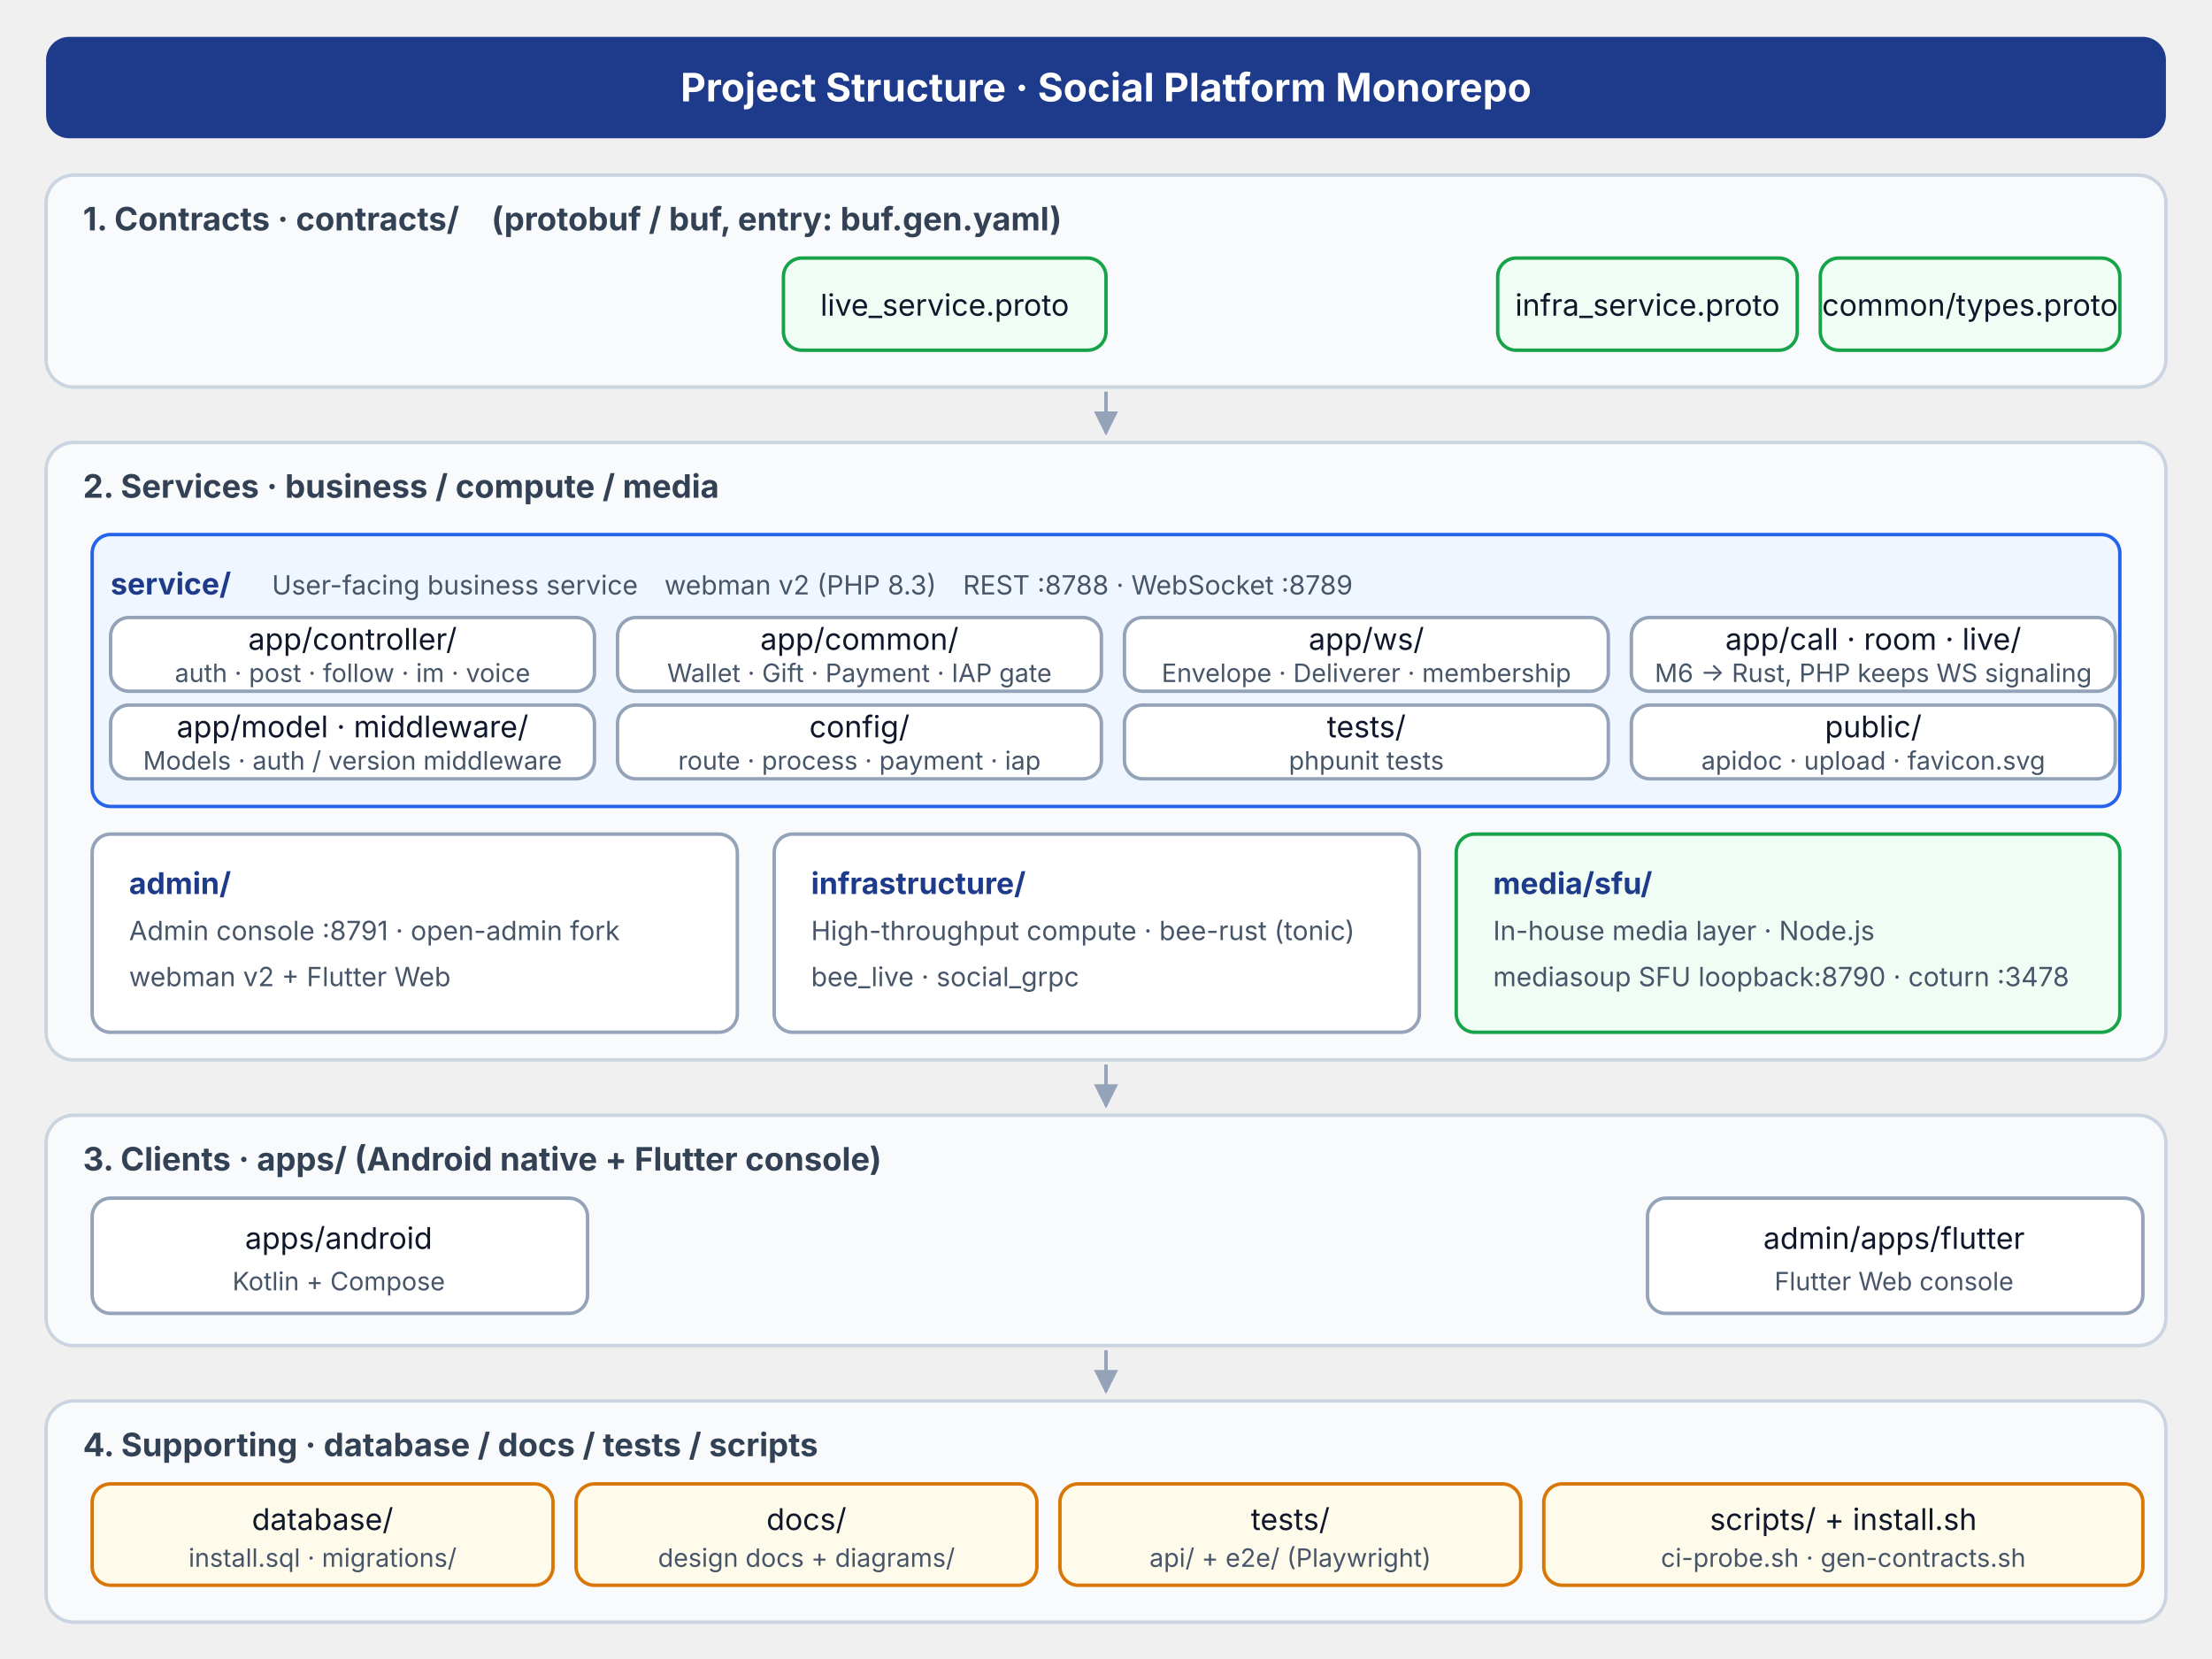
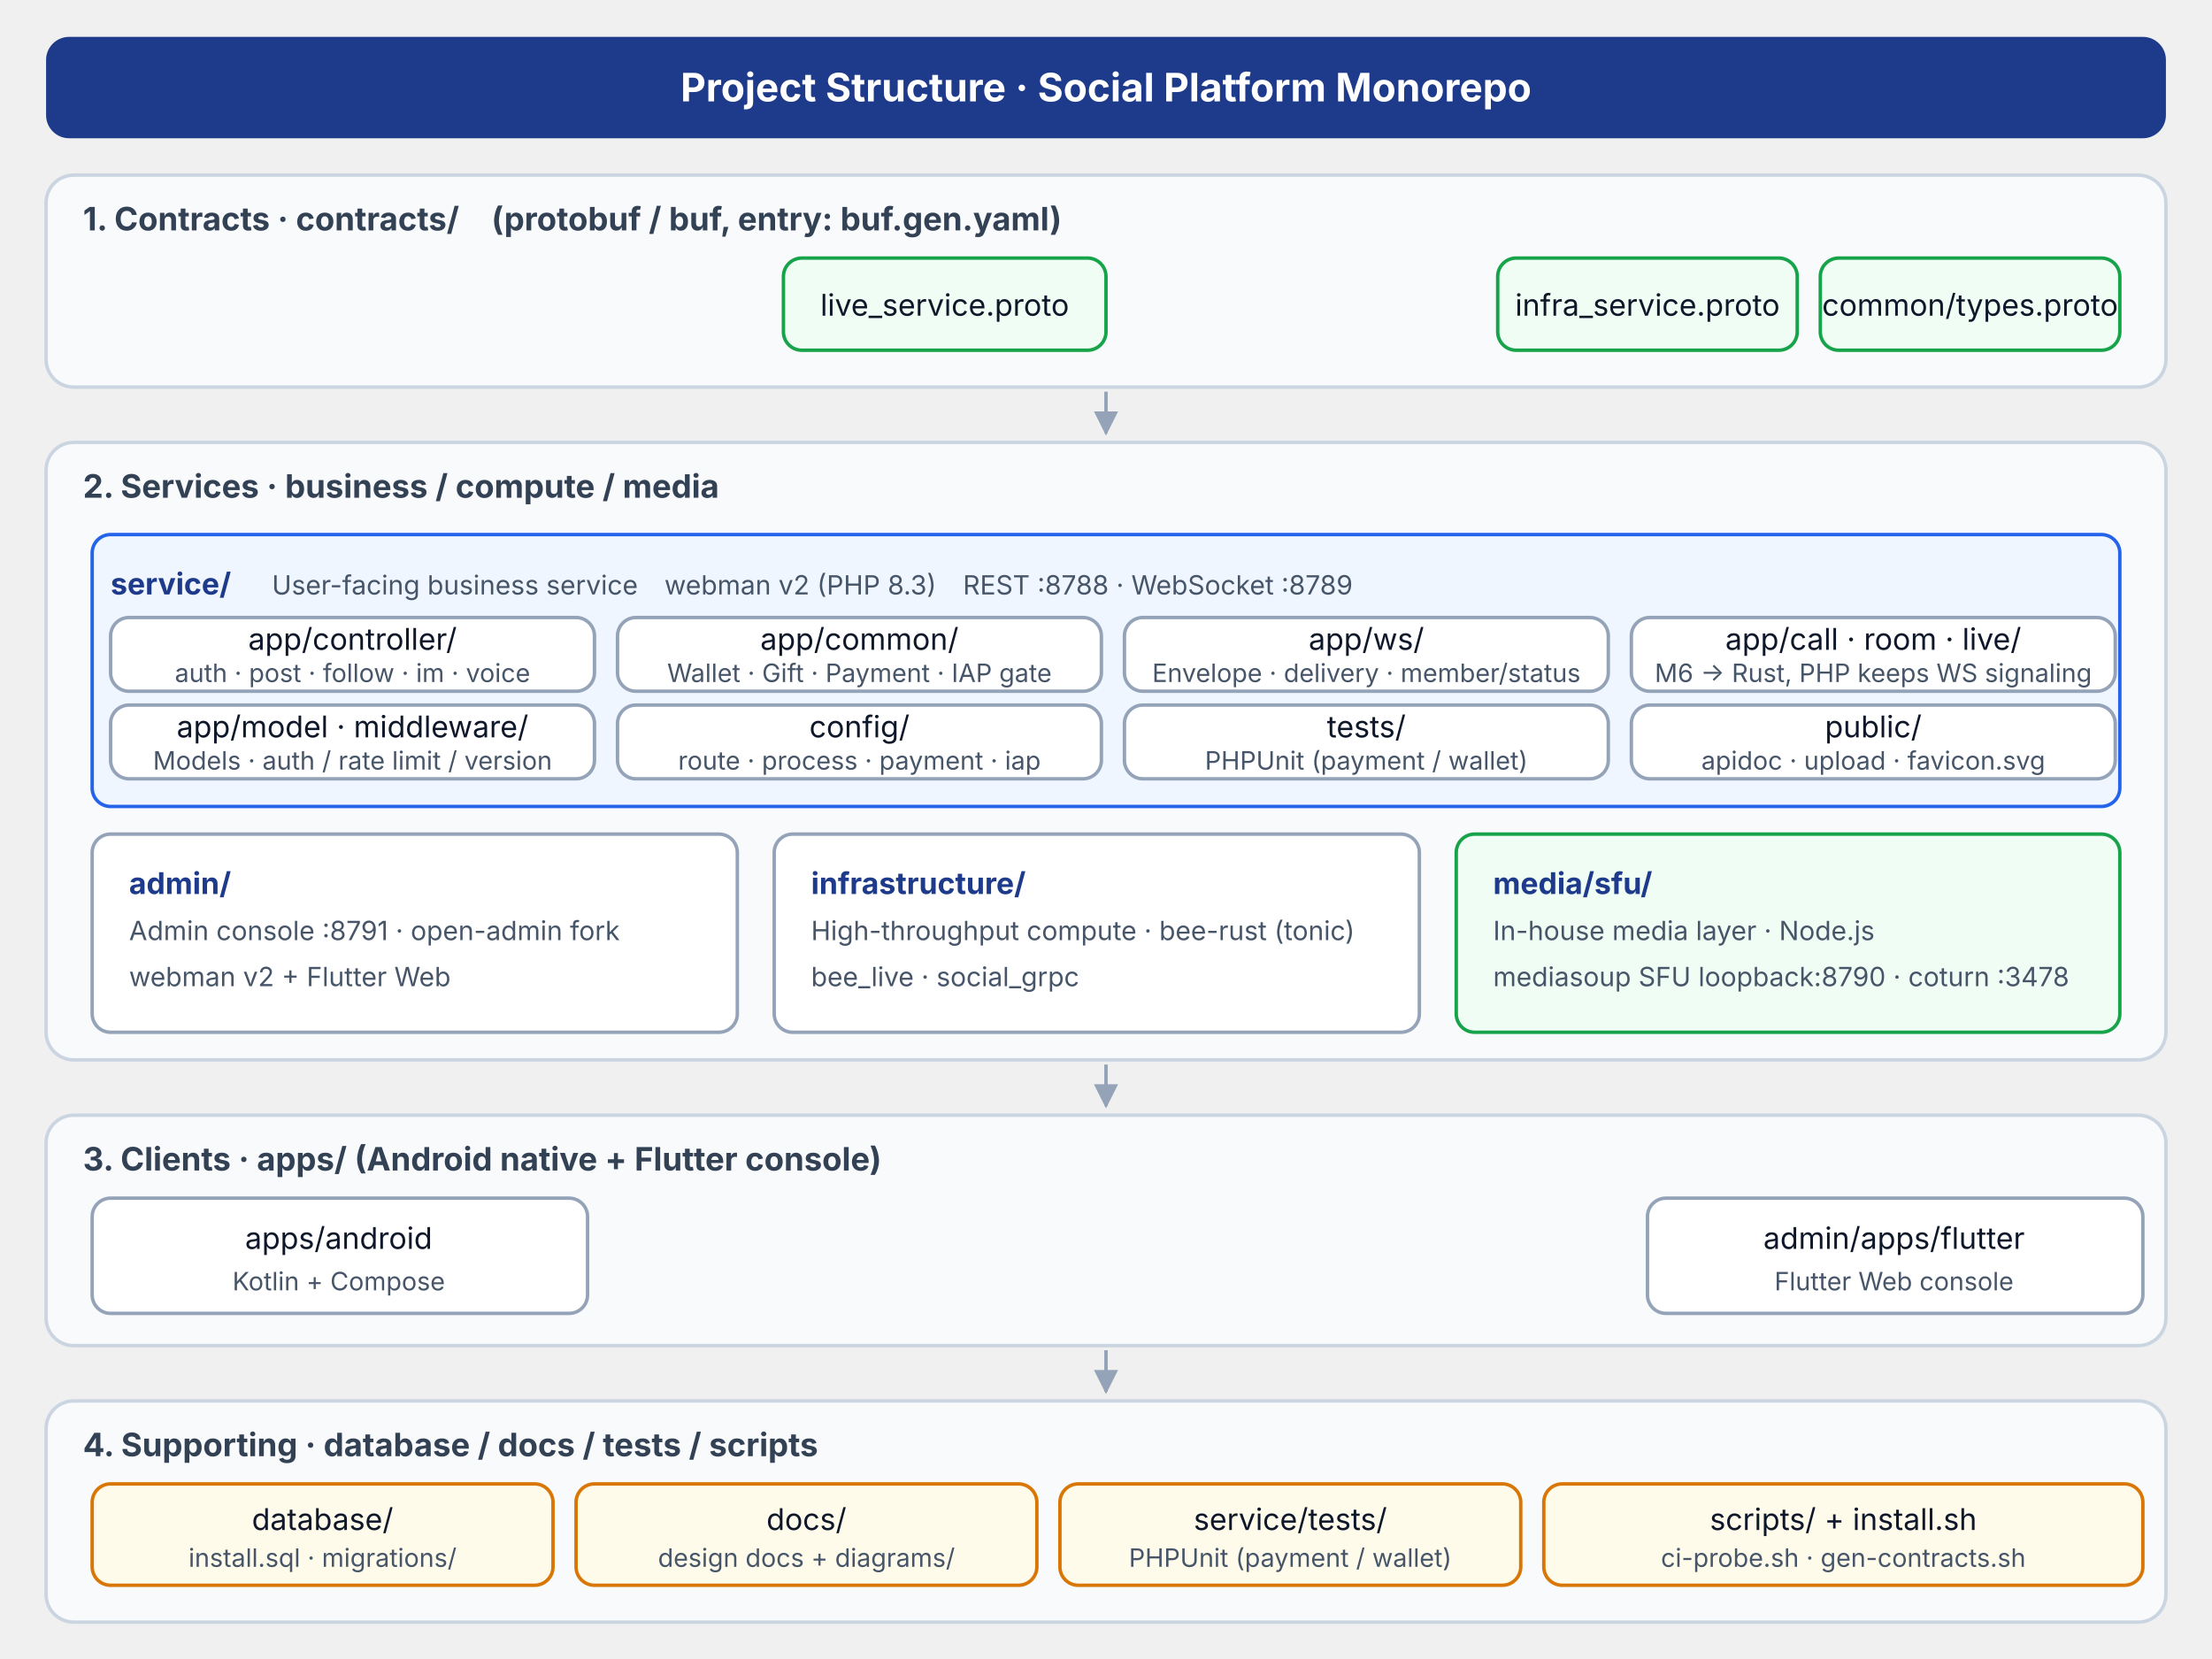
<svg xmlns="http://www.w3.org/2000/svg" viewBox="0 0 960 720" width="100%" font-family="system-ui, -apple-system, 'Segoe UI', 'PingFang SC', 'Microsoft YaHei', sans-serif">
  <defs>
    <marker id="arr" viewBox="0 0 10 10" refX="9" refY="5" markerWidth="7" markerHeight="7" orient="auto-start-reverse">
      <path d="M 0 0 L 10 5 L 0 10 z" fill="#94a3b8" />
    </marker>
  </defs>
  <style>
    .root  { fill: #1e3a8a; rx: 10 }
    .layer { fill: #f8fafc; stroke: #cbd5e1; stroke-width: 1.5; rx: 12 }
    .lt    { font-size: 14px; font-weight: 700; fill: #334155 }
    .tr    { font-size: 17px; font-weight: 700; fill: #ffffff; text-anchor: middle }
    .box   { fill: #ffffff; stroke: #94a3b8; stroke-width: 1.5; rx: 8 }
    .boxb  { fill: #eff6ff; stroke: #2563eb; stroke-width: 1.5; rx: 8 }
    .boxg  { fill: #f0fdf4; stroke: #16a34a; stroke-width: 1.5; rx: 8 }
    .boxy  { fill: #fffbeb; stroke: #d97706; stroke-width: 1.5; rx: 8 }
    .t     { font-size: 13px; fill: #0f172a; text-anchor: middle }
    .ts    { font-size: 11px; fill: #475569; text-anchor: middle }
    .tl    { font-size: 13px; font-weight: 700; fill: #1e3a8a }
    .tls   { font-size: 11.5px; fill: #475569 }
    .edge  { stroke: #94a3b8; stroke-width: 1.5; fill: none; marker-end: url(#arr) }
  </style>
  <rect class="root" x="20" y="16" width="920" height="44" />
  <text class="tr" x="480" y="44">Project Structure · Social Platform Monorepo</text>
  <rect class="layer" x="20" y="76" width="920" height="92" />
  <text class="lt" x="36" y="100">1. Contracts · contracts/　(protobuf / buf, entry: buf.gen.yaml)</text>
  <rect class="boxg" x="340" y="112" width="140" height="40" />
  <text class="t" x="410" y="137">live_service.proto</text>
  <rect class="boxg" x="650" y="112" width="130" height="40" />
  <text class="t" x="715" y="137">infra_service.proto</text>
  <rect class="boxg" x="790" y="112" width="130" height="40" />
  <text class="t" x="855" y="137">common/types.proto</text>
  <path class="edge" d="M 480 170 L 480 188" />
  <rect class="layer" x="20" y="192" width="920" height="268" />
  <text class="lt" x="36" y="216">2. Services · business / compute / media</text>
  <rect class="boxb" x="40" y="232" width="880" height="118" />
  <text class="tl" x="48" y="258">service/</text>
  <text class="tls" x="118" y="258">User-facing business service　webman v2 (PHP 8.3)　REST :8788 · WebSocket :8789</text>
  <rect class="box" x="48" y="268" width="210" height="32" />
  <text class="t" x="153" y="282">app/controller/</text>
  <text class="ts" x="153" y="296">auth · post · follow · im · voice</text>
  <rect class="box" x="268" y="268" width="210" height="32" />
  <text class="t" x="373" y="282">app/common/</text>
  <text class="ts" x="373" y="296">Wallet · Gift · Payment · IAP gate</text>
  <rect class="box" x="488" y="268" width="210" height="32" />
  <text class="t" x="593" y="282">app/ws/</text>
-   <text class="ts" x="593" y="296">Envelope · Deliverer · membership</text>
+   <text class="ts" x="593" y="296">Envelope · delivery · member/status</text>
  <rect class="box" x="708" y="268" width="210" height="32" />
  <text class="t" x="813" y="282">app/call · room · live/</text>
  <text class="ts" x="813" y="296">M6 → Rust, PHP keeps WS signaling</text>
  <rect class="box" x="48" y="306" width="210" height="32" />
  <text class="t" x="153" y="320">app/model · middleware/</text>
-   <text class="ts" x="153" y="334">Models · auth / version middleware</text>
+   <text class="ts" x="153" y="334">Models · auth / rate limit / version</text>
  <rect class="box" x="268" y="306" width="210" height="32" />
  <text class="t" x="373" y="320">config/</text>
  <text class="ts" x="373" y="334">route · process · payment · iap</text>
  <rect class="box" x="488" y="306" width="210" height="32" />
  <text class="t" x="593" y="320">tests/</text>
-   <text class="ts" x="593" y="334">phpunit tests</text>
+   <text class="ts" x="593" y="334">PHPUnit (payment / wallet)</text>
  <rect class="box" x="708" y="306" width="210" height="32" />
  <text class="t" x="813" y="320">public/</text>
  <text class="ts" x="813" y="334">apidoc · upload · favicon.svg</text>
  <rect class="box" x="40" y="362" width="280" height="86" />
  <text class="tl" x="56" y="388">admin/</text>
  <text class="tls" x="56" y="408">Admin console :8791 · open-admin fork</text>
  <text class="tls" x="56" y="428">webman v2 + Flutter Web</text>
  <rect class="box" x="336" y="362" width="280" height="86" />
  <text class="tl" x="352" y="388">infrastructure/</text>
  <text class="tls" x="352" y="408">High-throughput compute · bee-rust (tonic)</text>
  <text class="tls" x="352" y="428">bee_live · social_grpc</text>
  <rect class="boxg" x="632" y="362" width="288" height="86" />
  <text class="tl" x="648" y="388">media/sfu/</text>
  <text class="tls" x="648" y="408">In-house media layer · Node.js</text>
  <text class="tls" x="648" y="428">mediasoup SFU loopback:8790 · coturn :3478</text>
  <path class="edge" d="M 480 462 L 480 480" />
  <rect class="layer" x="20" y="484" width="920" height="100" />
  <text class="lt" x="36" y="508">3. Clients · apps/ (Android native + Flutter console)</text>
  <rect class="box" x="40" y="520" width="215" height="50" />
  <text class="t" x="147" y="542">apps/android</text>
  <text class="ts" x="147" y="560">Kotlin + Compose</text>
  <rect class="box" x="715" y="520" width="215" height="50" />
  <text class="t" x="822" y="542">admin/apps/flutter</text>
  <text class="ts" x="822" y="560">Flutter Web console</text>
  <path class="edge" d="M 480 586 L 480 604" />
  <rect class="layer" x="20" y="608" width="920" height="96" />
  <text class="lt" x="36" y="632">4. Supporting · database / docs / tests / scripts</text>
  <rect class="boxy" x="40" y="644" width="200" height="44" />
  <text class="t" x="140" y="664">database/</text>
  <text class="ts" x="140" y="680">install.sql · migrations/</text>
  <rect class="boxy" x="250" y="644" width="200" height="44" />
  <text class="t" x="350" y="664">docs/</text>
  <text class="ts" x="350" y="680">design docs + diagrams/</text>
  <rect class="boxy" x="460" y="644" width="200" height="44" />
-   <text class="t" x="560" y="664">tests/</text>
-   <text class="ts" x="560" y="680">api/ + e2e/ (Playwright)</text>
+   <text class="t" x="560" y="664">service/tests/</text>
+   <text class="ts" x="560" y="680">PHPUnit (payment / wallet)</text>
  <rect class="boxy" x="670" y="644" width="260" height="44" />
  <text class="t" x="800" y="664">scripts/ + install.sh</text>
  <text class="ts" x="800" y="680">ci-probe.sh · gen-contracts.sh</text>
</svg>
